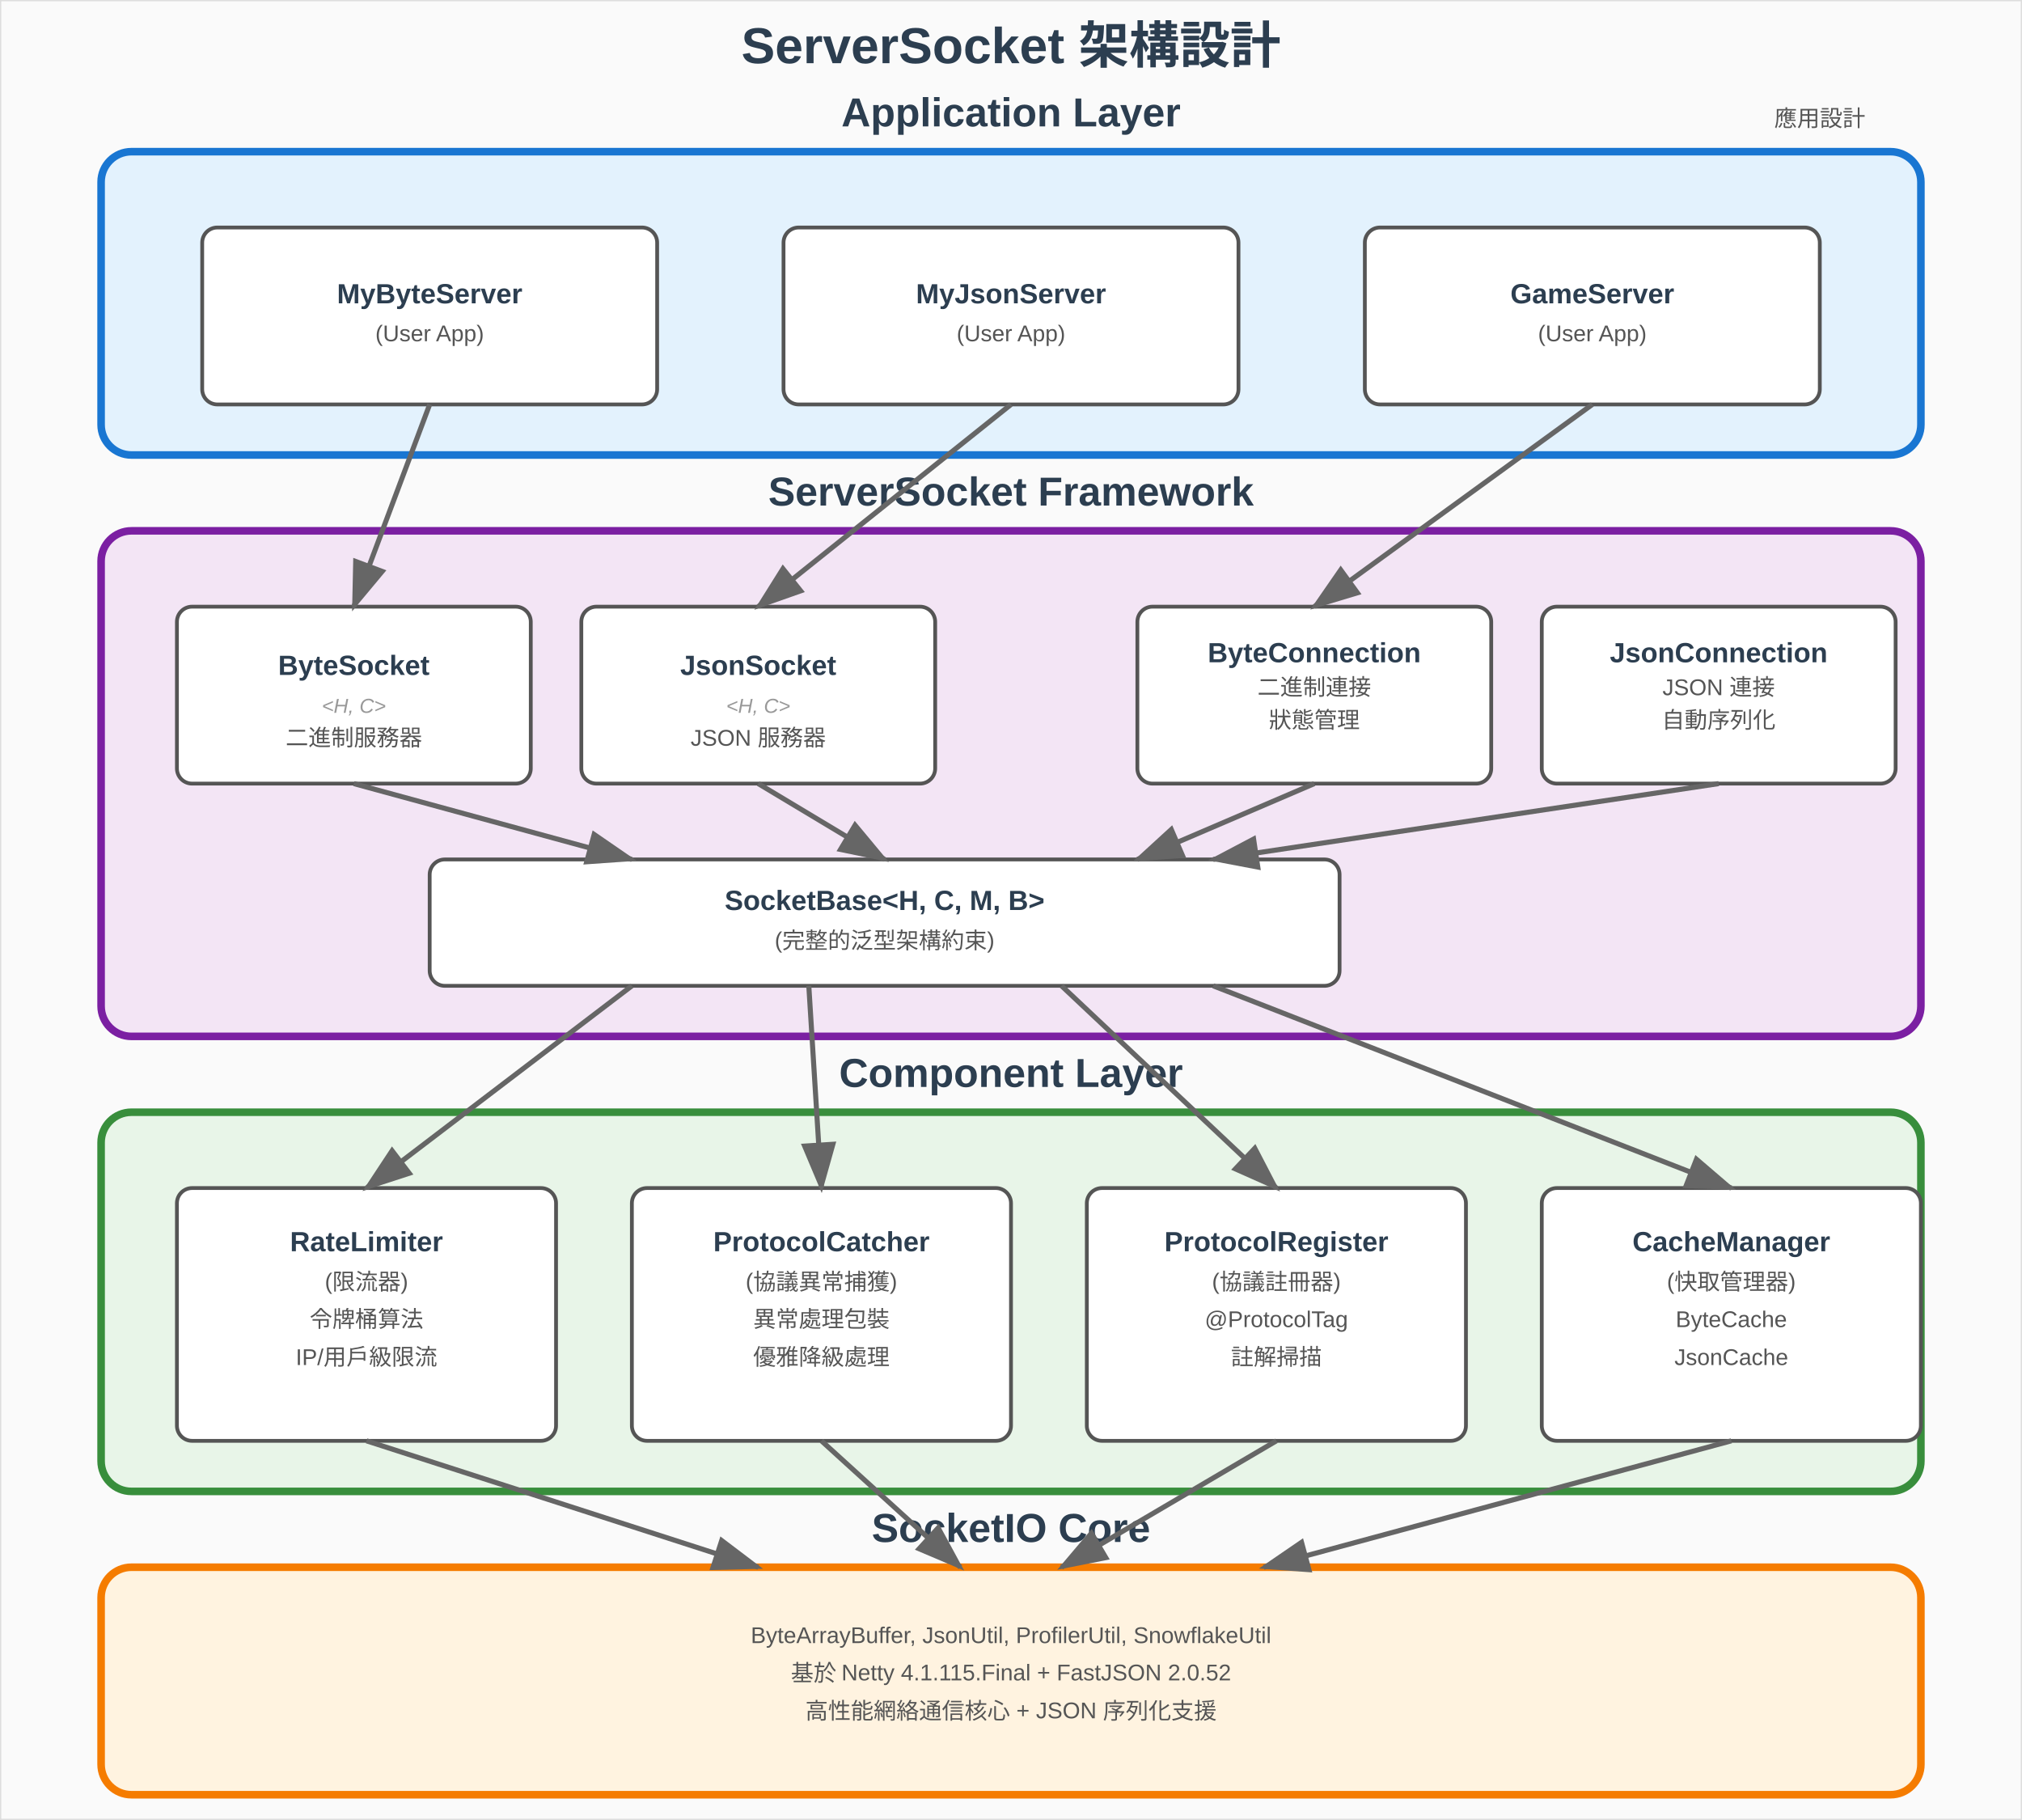
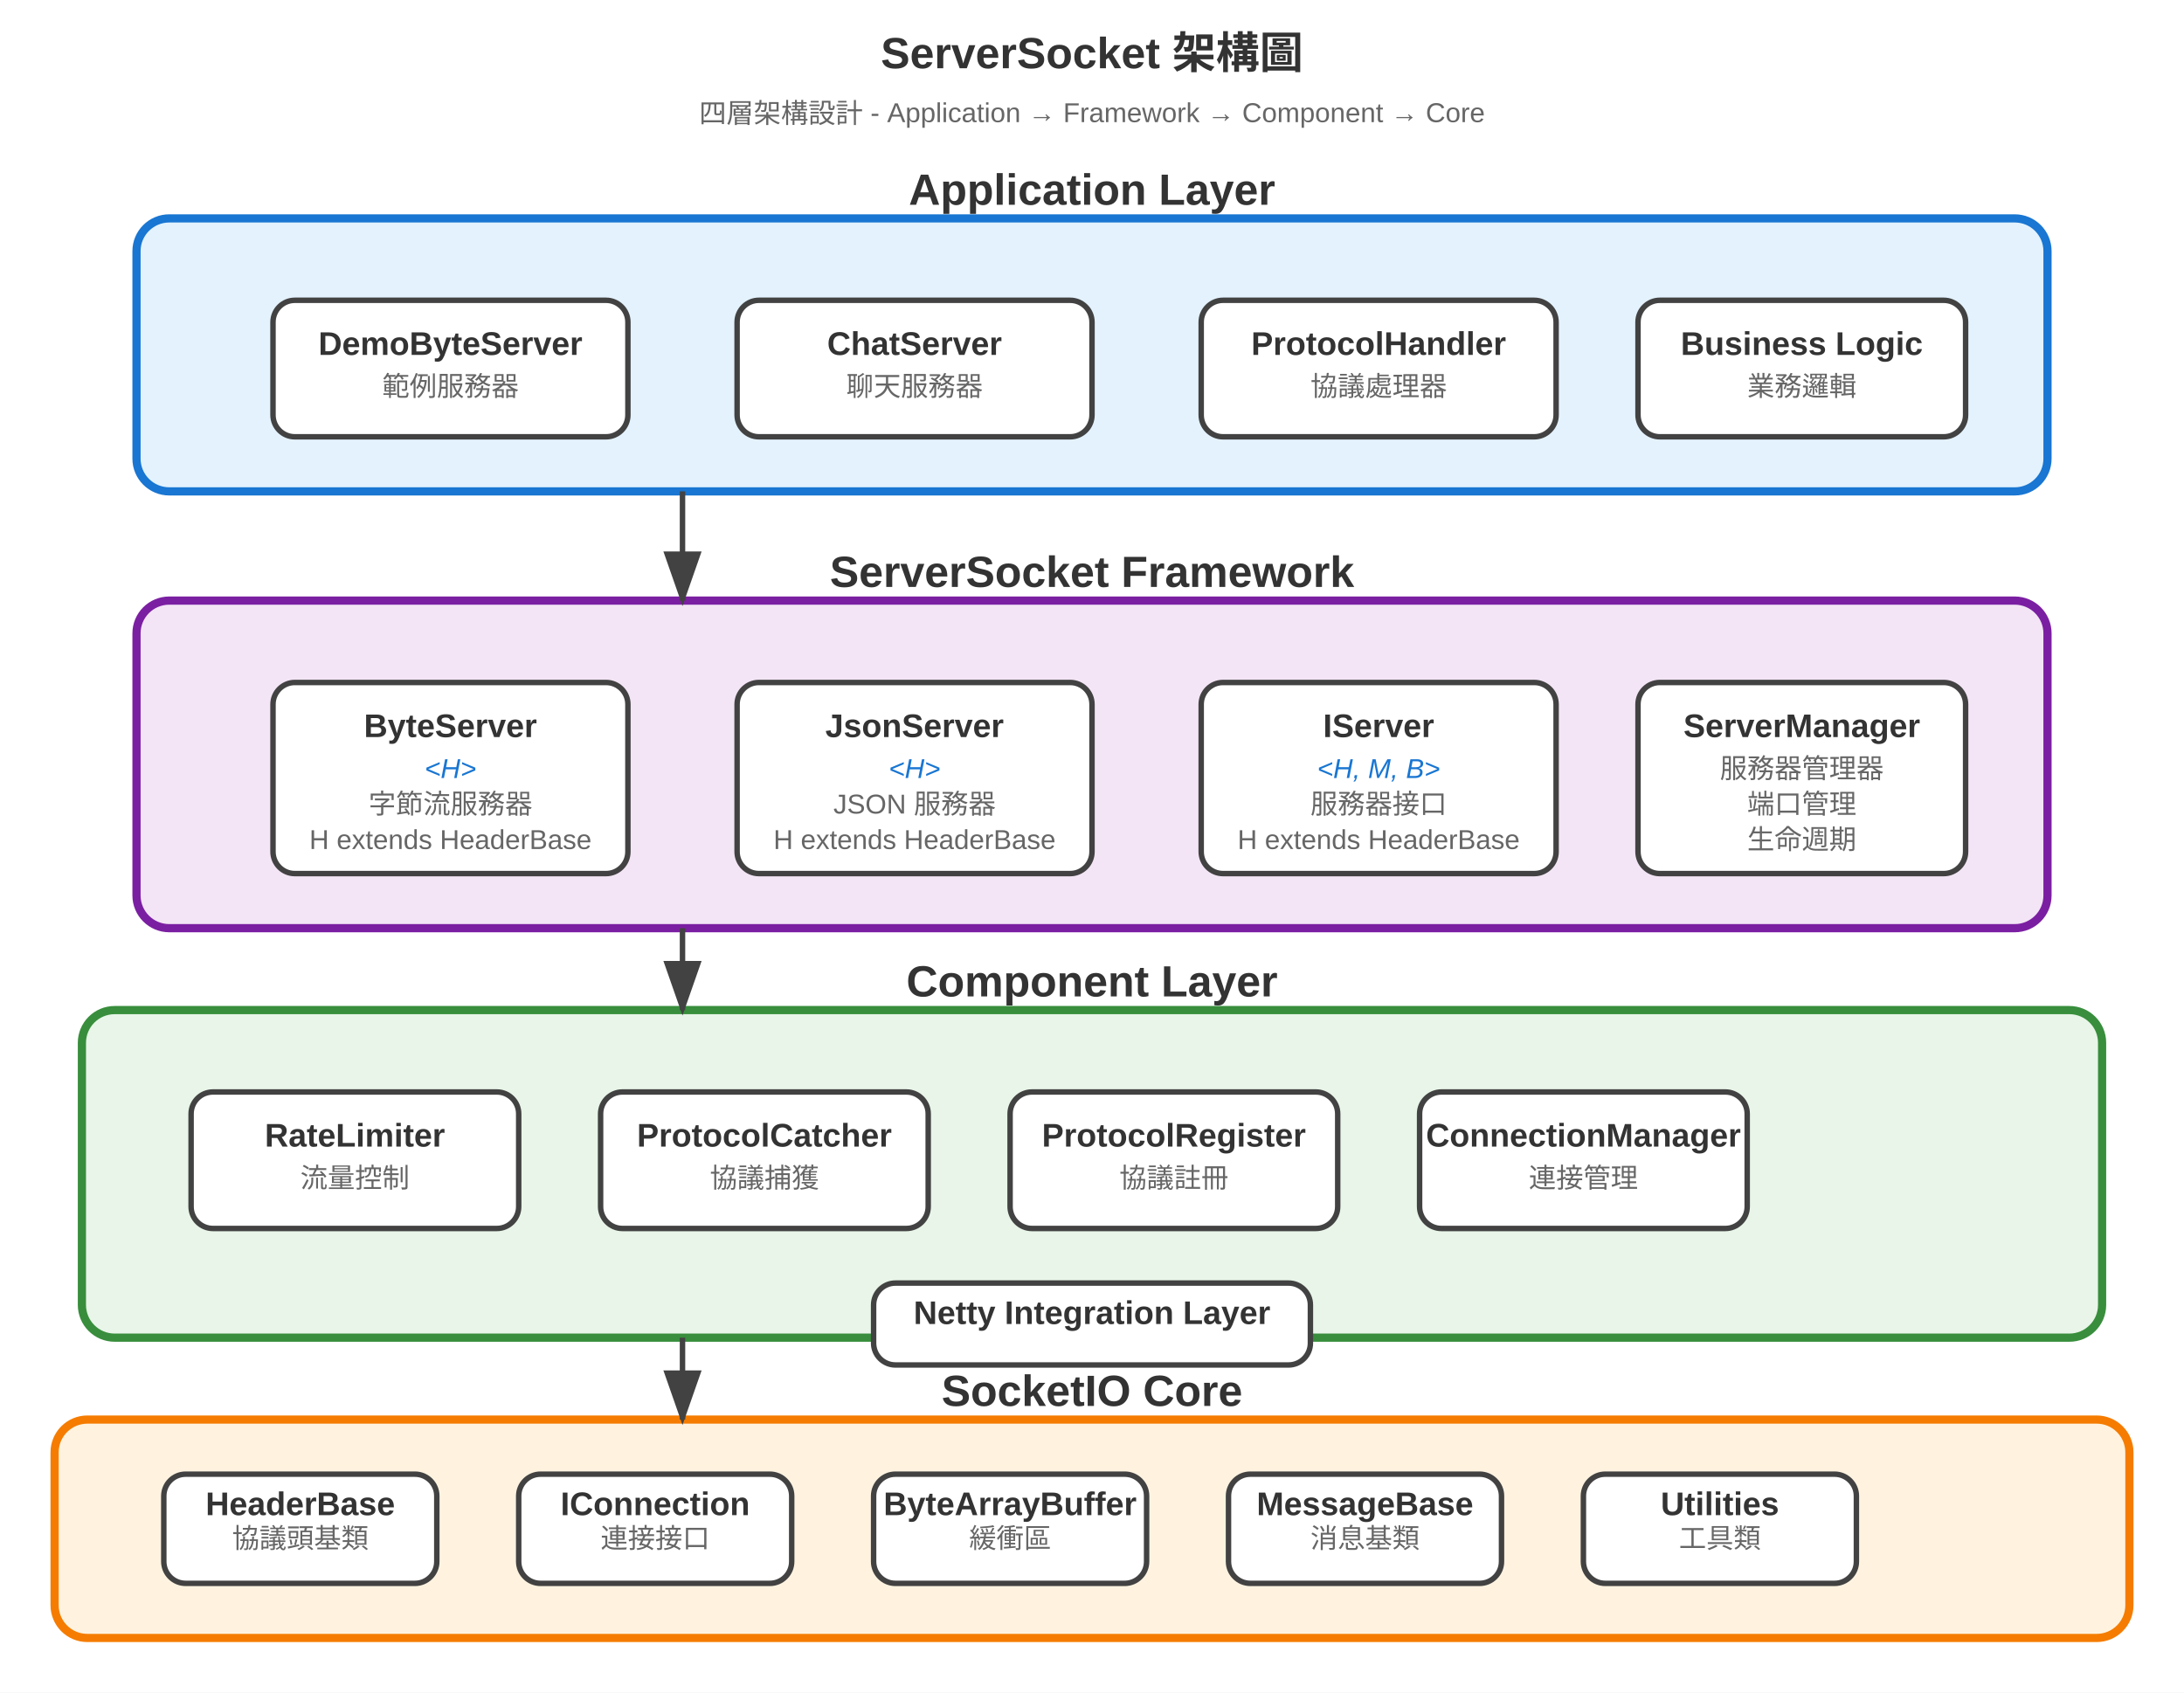
- <svg xmlns="http://www.w3.org/2000/svg" width="800" height="720">
+ <svg xmlns="http://www.w3.org/2000/svg" width="800" height="620">
+   <rect width="100%" height="100%" fill="#ffffff" />
  <defs>
    <style>
-       .layer-box { stroke-width: 3; rx: 12; ry: 12; }
-       .app-layer { fill: #e3f2fd; stroke: #1976d2; }
-       .server-layer { fill: #f3e5f5; stroke: #7b1fa2; }
-       .component-layer { fill: #e8f5e8; stroke: #388e3c; }
-       .core-layer { fill: #fff3e0; stroke: #f57c00; }
-       .box { fill: #ffffff; stroke: #555; stroke-width: 1.5; rx: 6; ry: 6; }
-       .text { font-family: 'Microsoft YaHei', 'PingFang SC', Arial, sans-serif; text-anchor: middle; }
-       .layer-title { font-size: 16px; font-weight: bold; fill: #2c3e50; }
-       .component-title { font-size: 11px; font-weight: bold; fill: #2c3e50; }
-       .component-desc { font-size: 9px; fill: #555; }
-       .arrow { stroke: #666; stroke-width: 2; fill: none; marker-end: url(#arrowhead); }
-       .generic-text { font-size: 8px; fill: #999; font-style: italic; }
+       .layer-box { stroke-width: 3; rx: 12; ry: 12; fill: none; }
+       .app-layer { stroke: #1976d2; fill: #e3f2fd; }
+       .server-layer { stroke: #7b1fa2; fill: #f3e5f5; }
+       .component-layer { stroke: #388e3c; fill: #e8f5e8; }
+       .core-layer { stroke: #f57c00; fill: #fff3e0; }
+       .box { fill: #ffffff; stroke: #424242; stroke-width: 2; rx: 8; ry: 8; }
+       .text { text-anchor: middle; font-family: Arial, sans-serif; }
+       .layer-title { font-size: 16px; font-weight: bold; fill: #333; }
+       .component-title { font-size: 12px; font-weight: bold; fill: #333; }
+       .component-desc { font-size: 10px; fill: #666; }
+       .generic-text { font-size: 10px; fill: #1976d2; font-style: italic; }
+       .arrow { stroke: #424242; stroke-width: 2; fill: none; marker-end: url(#arrowhead); }
    </style>
    <marker id="arrowhead" markerWidth="10" markerHeight="7" refX="9" refY="3.5" orient="auto">
-       <polygon points="0 0, 10 3.5, 0 7" fill="#666" />
+       <polygon points="0 0, 10 3.5, 0 7" fill="#424242" />
    </marker>
  </defs>
-   <rect width="800" height="720" fill="#fafafa" stroke="#ddd" stroke-width="1" />
-   <text x="400" y="25" class="layer-title text" style="font-size: 20px; font-weight: bold;">ServerSocket 架構設計</text>
-   <g id="app-layer">
-     <rect x="40" y="60" width="720" height="120" class="layer-box app-layer" />
-     <text x="400" y="50" class="layer-title text">Application Layer</text>
-     <text x="720" y="50" class="component-desc text">應用設計</text>
-     <rect x="80" y="90" width="180" height="70" class="box" />
-     <text x="170" y="120" class="component-title text">MyByteServer</text>
-     <text x="170" y="135" class="component-desc text">(User App)</text>
-     <rect x="310" y="90" width="180" height="70" class="box" />
-     <text x="400" y="120" class="component-title text">MyJsonServer</text>
-     <text x="400" y="135" class="component-desc text">(User App)</text>
-     <rect x="540" y="90" width="180" height="70" class="box" />
-     <text x="630" y="120" class="component-title text">GameServer</text>
-     <text x="630" y="135" class="component-desc text">(User App)</text>
-   </g>
-   <g id="server-layer">
-     <rect x="40" y="210" width="720" height="200" class="layer-box server-layer" />
-     <text x="400" y="200" class="layer-title text">ServerSocket Framework</text>
-     <rect x="70" y="240" width="140" height="70" class="box" />
-     <text x="140" y="267" class="component-title text">ByteSocket</text>
-     <text x="140" y="282" class="generic-text text">&lt;H, C&gt;</text>
-     <text x="140" y="295" class="component-desc text">二進制服務器</text>
-     <rect x="230" y="240" width="140" height="70" class="box" />
-     <text x="300" y="267" class="component-title text">JsonSocket</text>
-     <text x="300" y="282" class="generic-text text">&lt;H, C&gt;</text>
-     <text x="300" y="295" class="component-desc text">JSON 服務器</text>
-     <rect x="450" y="240" width="140" height="70" class="box" />
-     <text x="520" y="262" class="component-title text">ByteConnection</text>
-     <text x="520" y="275" class="component-desc text">二進制連接</text>
-     <text x="520" y="288" class="component-desc text">狀態管理</text>
-     <rect x="610" y="240" width="140" height="70" class="box" />
-     <text x="680" y="262" class="component-title text">JsonConnection</text>
-     <text x="680" y="275" class="component-desc text">JSON 連接</text>
-     <text x="680" y="288" class="component-desc text">自動序列化</text>
-     <rect x="170" y="340" width="360" height="50" class="box" />
-     <text x="350" y="360" class="component-title text">SocketBase&lt;H, C, M, B&gt;</text>
-     <text x="350" y="375" class="component-desc text">(完整的泛型架構約束)</text>
-   </g>
-   <g id="component-layer">
-     <rect x="40" y="440" width="720" height="150" class="layer-box component-layer" />
-     <text x="400" y="430" class="layer-title text">Component Layer</text>
-     <rect x="70" y="470" width="150" height="100" class="box" />
-     <text x="145" y="495" class="component-title text">RateLimiter</text>
-     <text x="145" y="510" class="component-desc text">(限流器)</text>
-     <text x="145" y="525" class="component-desc text">令牌桶算法</text>
-     <text x="145" y="540" class="component-desc text">IP/用戶級限流</text>
-     <rect x="250" y="470" width="150" height="100" class="box" />
-     <text x="325" y="495" class="component-title text">ProtocolCatcher</text>
-     <text x="325" y="510" class="component-desc text">(協議異常捕獲)</text>
-     <text x="325" y="525" class="component-desc text">異常處理包裝</text>
-     <text x="325" y="540" class="component-desc text">優雅降級處理</text>
-     <rect x="430" y="470" width="150" height="100" class="box" />
-     <text x="505" y="495" class="component-title text">ProtocolRegister</text>
-     <text x="505" y="510" class="component-desc text">(協議註冊器)</text>
-     <text x="505" y="525" class="component-desc text">@ProtocolTag</text>
-     <text x="505" y="540" class="component-desc text">註解掃描</text>
-     <rect x="610" y="470" width="150" height="100" class="box" />
-     <text x="685" y="495" class="component-title text">CacheManager</text>
-     <text x="685" y="510" class="component-desc text">(快取管理器)</text>
-     <text x="685" y="525" class="component-desc text">ByteCache</text>
-     <text x="685" y="540" class="component-desc text">JsonCache</text>
-   </g>
-   <g id="core-layer">
-     <rect x="40" y="620" width="720" height="90" class="layer-box core-layer" />
-     <text x="400" y="610" class="layer-title text">SocketIO Core</text>
-     <text x="400" y="650" class="component-desc text">ByteArrayBuffer, JsonUtil, ProfilerUtil, SnowflakeUtil</text>
-     <text x="400" y="665" class="component-desc text">基於 Netty 4.1.115.Final + FastJSON 2.0.52</text>
-     <text x="400" y="680" class="component-desc text">高性能網絡通信核心 + JSON 序列化支援</text>
-   </g>
-   <g id="arrows">
-     <line x1="170" y1="160" x2="140" y2="240" class="arrow" />
-     <line x1="400" y1="160" x2="300" y2="240" class="arrow" />
-     <line x1="630" y1="160" x2="520" y2="240" class="arrow" />
-     <line x1="140" y1="310" x2="250" y2="340" class="arrow" />
-     <line x1="300" y1="310" x2="350" y2="340" class="arrow" />
-     <line x1="520" y1="310" x2="450" y2="340" class="arrow" />
-     <line x1="680" y1="310" x2="480" y2="340" class="arrow" />
-     <line x1="250" y1="390" x2="145" y2="470" class="arrow" />
-     <line x1="320" y1="390" x2="325" y2="470" class="arrow" />
-     <line x1="420" y1="390" x2="505" y2="470" class="arrow" />
-     <line x1="480" y1="390" x2="685" y2="470" class="arrow" />
-     <line x1="145" y1="570" x2="300" y2="620" class="arrow" />
-     <line x1="325" y1="570" x2="380" y2="620" class="arrow" />
-     <line x1="505" y1="570" x2="420" y2="620" class="arrow" />
-     <line x1="685" y1="570" x2="500" y2="620" class="arrow" />
-   </g>
+   <text x="400" y="25" class="layer-title text">ServerSocket 架構圖</text>
+   <text x="400" y="45" class="component-desc text">四層架構設計 - Application → Framework → Component → Core</text>
+   <rect x="50" y="80" width="700" height="100" class="layer-box app-layer" />
+   <text x="400" y="75" class="layer-title text">Application Layer</text>
+   <rect x="100" y="110" width="130" height="50" class="box" />
+   <text x="165" y="130" class="component-title text">DemoByteServer</text>
+   <text x="165" y="145" class="component-desc text">範例服務器</text>
+   <rect x="270" y="110" width="130" height="50" class="box" />
+   <text x="335" y="130" class="component-title text">ChatServer</text>
+   <text x="335" y="145" class="component-desc text">聊天服務器</text>
+   <rect x="440" y="110" width="130" height="50" class="box" />
+   <text x="505" y="130" class="component-title text">ProtocolHandler</text>
+   <text x="505" y="145" class="component-desc text">協議處理器</text>
+   <rect x="600" y="110" width="120" height="50" class="box" />
+   <text x="660" y="130" class="component-title text">Business Logic</text>
+   <text x="660" y="145" class="component-desc text">業務邏輯</text>
+   <rect x="50" y="220" width="700" height="120" class="layer-box server-layer" />
+   <text x="400" y="215" class="layer-title text">ServerSocket Framework</text>
+   <rect x="100" y="250" width="130" height="70" class="box" />
+   <text x="165" y="270" class="component-title text">ByteServer</text>
+   <text x="165" y="285" class="generic-text text">&lt;H&gt;</text>
+   <text x="165" y="298" class="component-desc text">字節流服務器</text>
+   <text x="165" y="311" class="component-desc text">H extends HeaderBase</text>
+   <rect x="270" y="250" width="130" height="70" class="box" />
+   <text x="335" y="270" class="component-title text">JsonServer</text>
+   <text x="335" y="285" class="generic-text text">&lt;H&gt;</text>
+   <text x="335" y="298" class="component-desc text">JSON 服務器</text>
+   <text x="335" y="311" class="component-desc text">H extends HeaderBase</text>
+   <rect x="440" y="250" width="130" height="70" class="box" />
+   <text x="505" y="270" class="component-title text">IServer</text>
+   <text x="505" y="285" class="generic-text text">&lt;H, M, B&gt;</text>
+   <text x="505" y="298" class="component-desc text">服務器接口</text>
+   <text x="505" y="311" class="component-desc text">H extends HeaderBase</text>
+   <rect x="600" y="250" width="120" height="70" class="box" />
+   <text x="660" y="270" class="component-title text">ServerManager</text>
+   <text x="660" y="285" class="component-desc text">服務器管理器</text>
+   <text x="660" y="298" class="component-desc text">端口管理</text>
+   <text x="660" y="311" class="component-desc text">生命週期</text>
+   <rect x="30" y="370" width="740" height="120" class="layer-box component-layer" />
+   <text x="400" y="365" class="layer-title text">Component Layer</text>
+   <rect x="70" y="400" width="120" height="50" class="box" />
+   <text x="130" y="420" class="component-title text">RateLimiter</text>
+   <text x="130" y="435" class="component-desc text">流量控制</text>
+   <rect x="220" y="400" width="120" height="50" class="box" />
+   <text x="280" y="420" class="component-title text">ProtocolCatcher</text>
+   <text x="280" y="435" class="component-desc text">協議捕獲</text>
+   <rect x="370" y="400" width="120" height="50" class="box" />
+   <text x="430" y="420" class="component-title text">ProtocolRegister</text>
+   <text x="430" y="435" class="component-desc text">協議註冊</text>
+   <rect x="520" y="400" width="120" height="50" class="box" />
+   <text x="580" y="420" class="component-title text">ConnectionManager</text>
+   <text x="580" y="435" class="component-desc text">連接管理</text>
+   <rect x="320" y="470" width="160" height="30" class="box" />
+   <text x="400" y="485" class="component-title text">Netty Integration Layer</text>
+   <rect x="20" y="520" width="760" height="80" class="layer-box core-layer" />
+   <text x="400" y="515" class="layer-title text">SocketIO Core</text>
+   <rect x="60" y="540" width="100" height="40" class="box" />
+   <text x="110" y="555" class="component-title text">HeaderBase</text>
+   <text x="110" y="567" class="component-desc text">協議頭基類</text>
+   <rect x="190" y="540" width="100" height="40" class="box" />
+   <text x="240" y="555" class="component-title text">IConnection</text>
+   <text x="240" y="567" class="component-desc text">連接接口</text>
+   <rect x="320" y="540" width="100" height="40" class="box" />
+   <text x="370" y="555" class="component-title text">ByteArrayBuffer</text>
+   <text x="370" y="567" class="component-desc text">緩衝區</text>
+   <rect x="450" y="540" width="100" height="40" class="box" />
+   <text x="500" y="555" class="component-title text">MessageBase</text>
+   <text x="500" y="567" class="component-desc text">消息基類</text>
+   <rect x="580" y="540" width="100" height="40" class="box" />
+   <text x="630" y="555" class="component-title text">Utilities</text>
+   <text x="630" y="567" class="component-desc text">工具類</text>
+   <path class="arrow" d="M 250 180 L 250 220" />
+   <path class="arrow" d="M 250 340 L 250 370" />
+   <path class="arrow" d="M 250 490 L 250 520" />
</svg>
